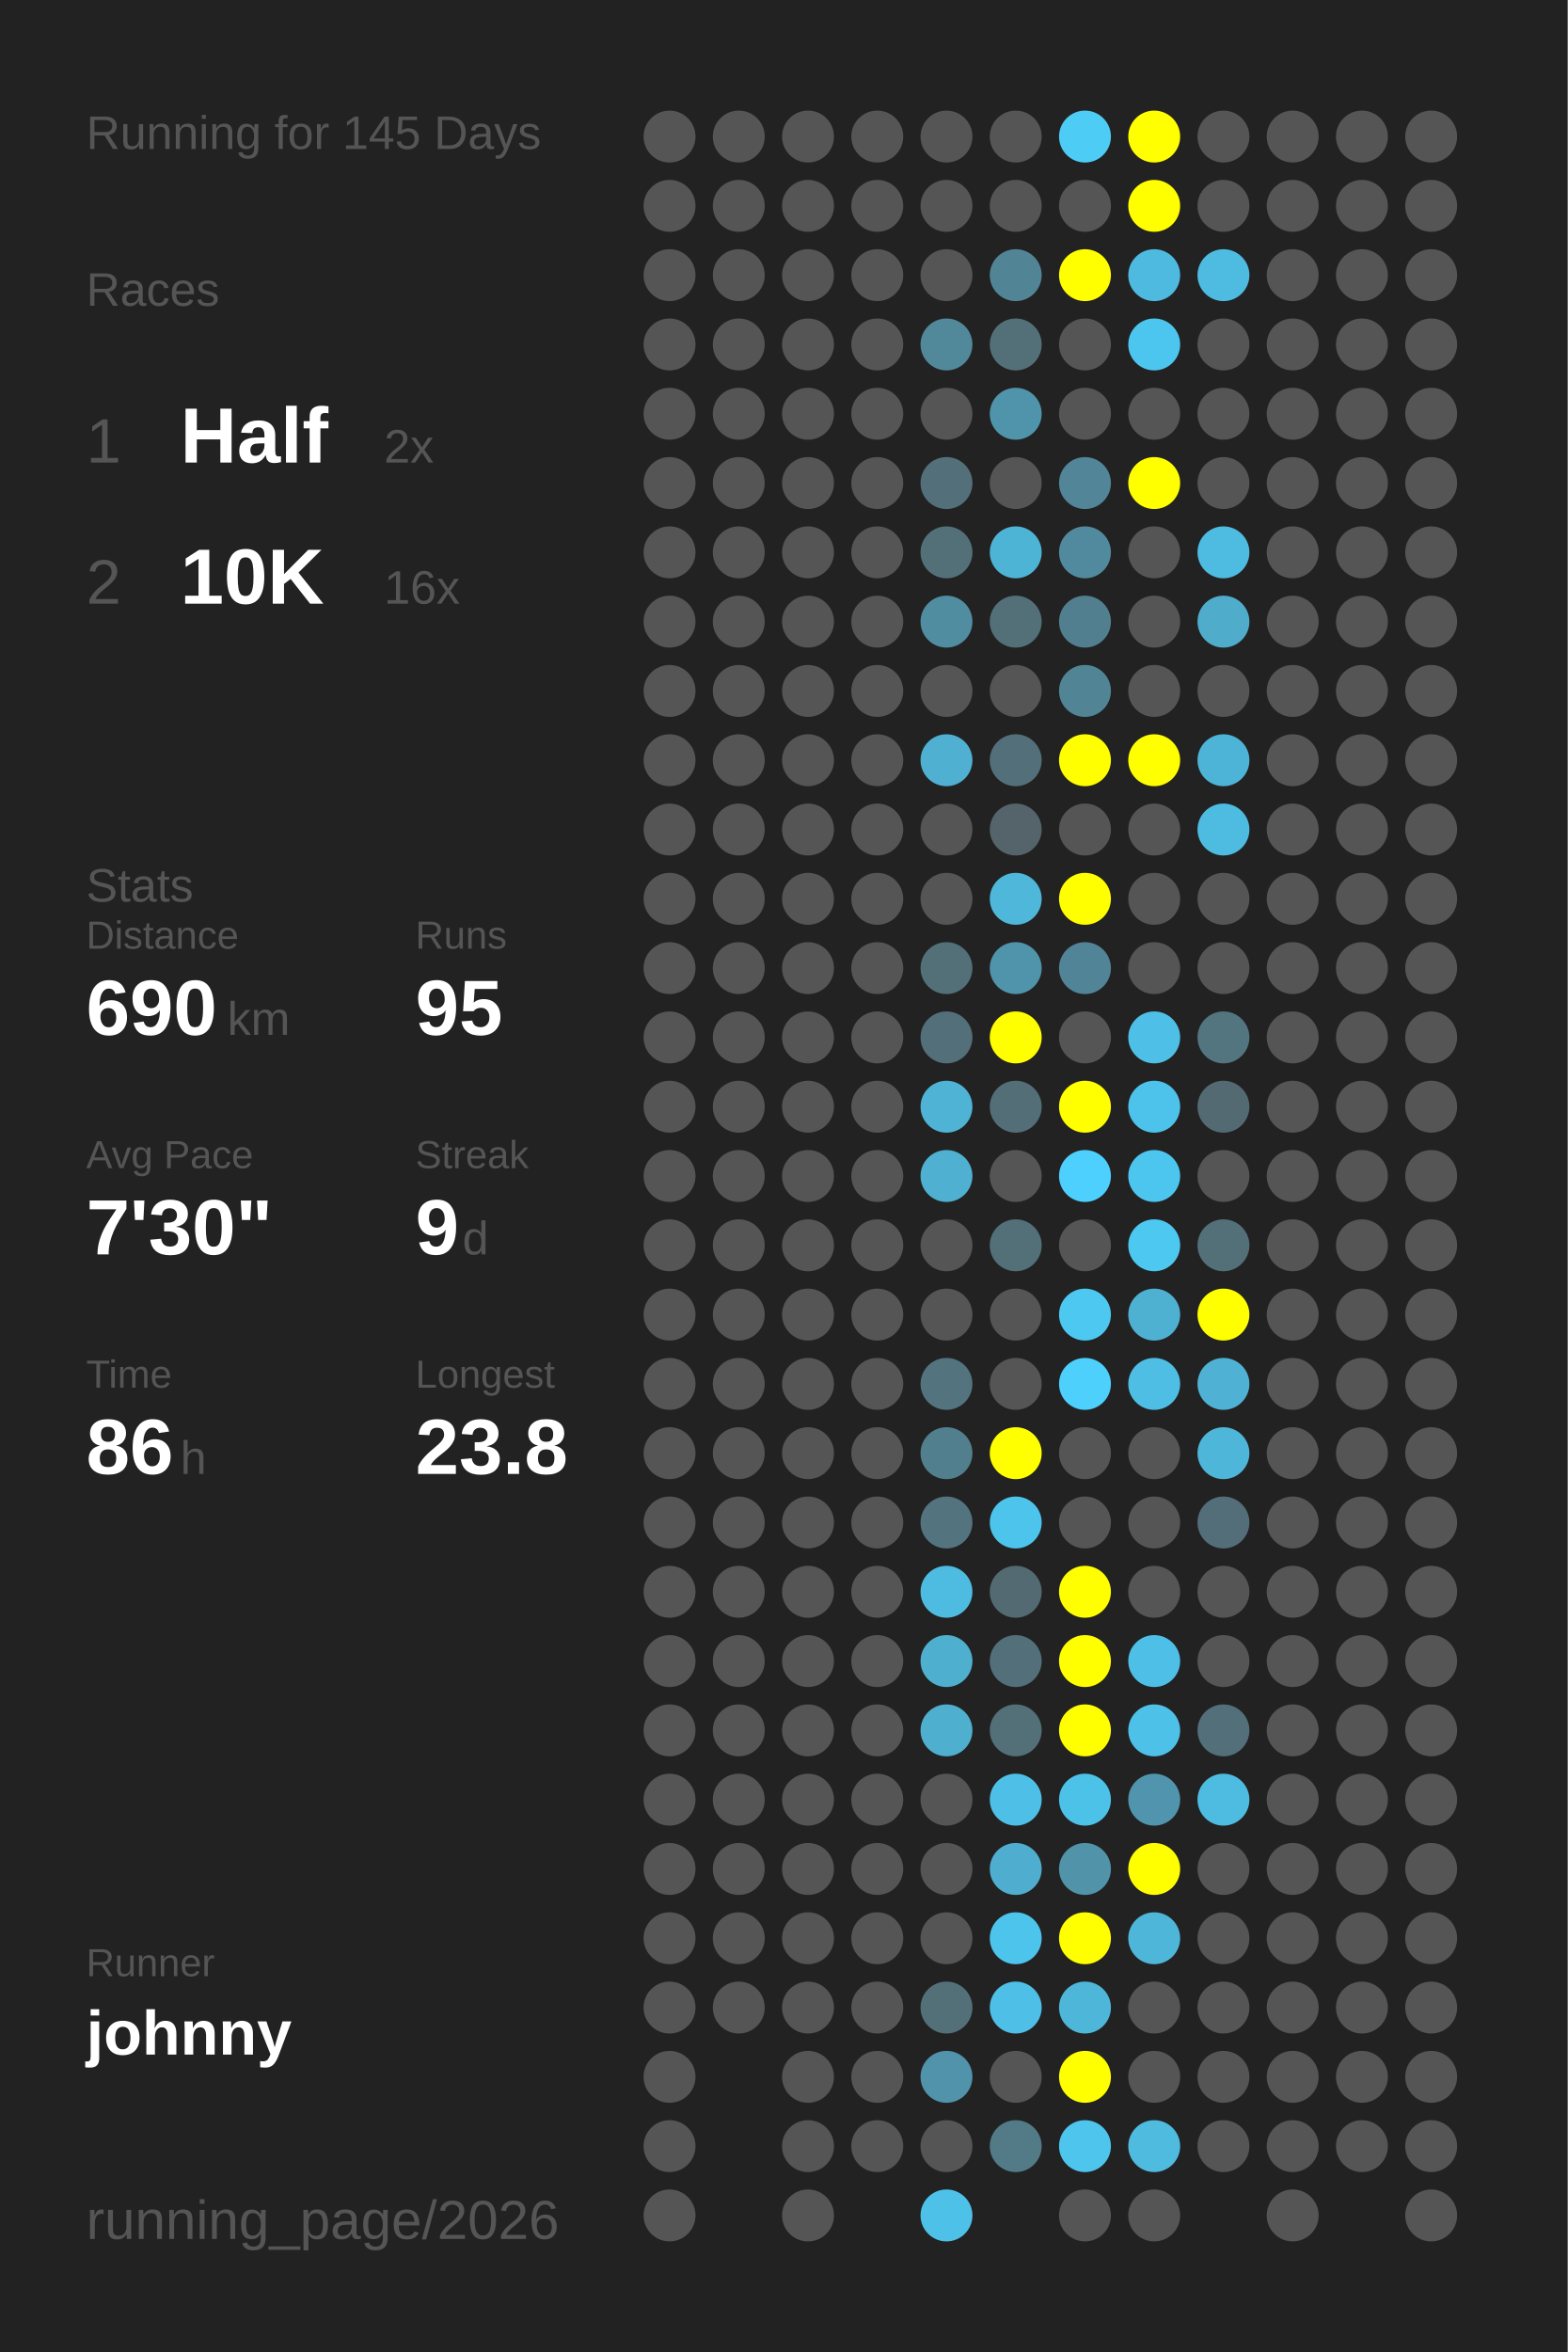
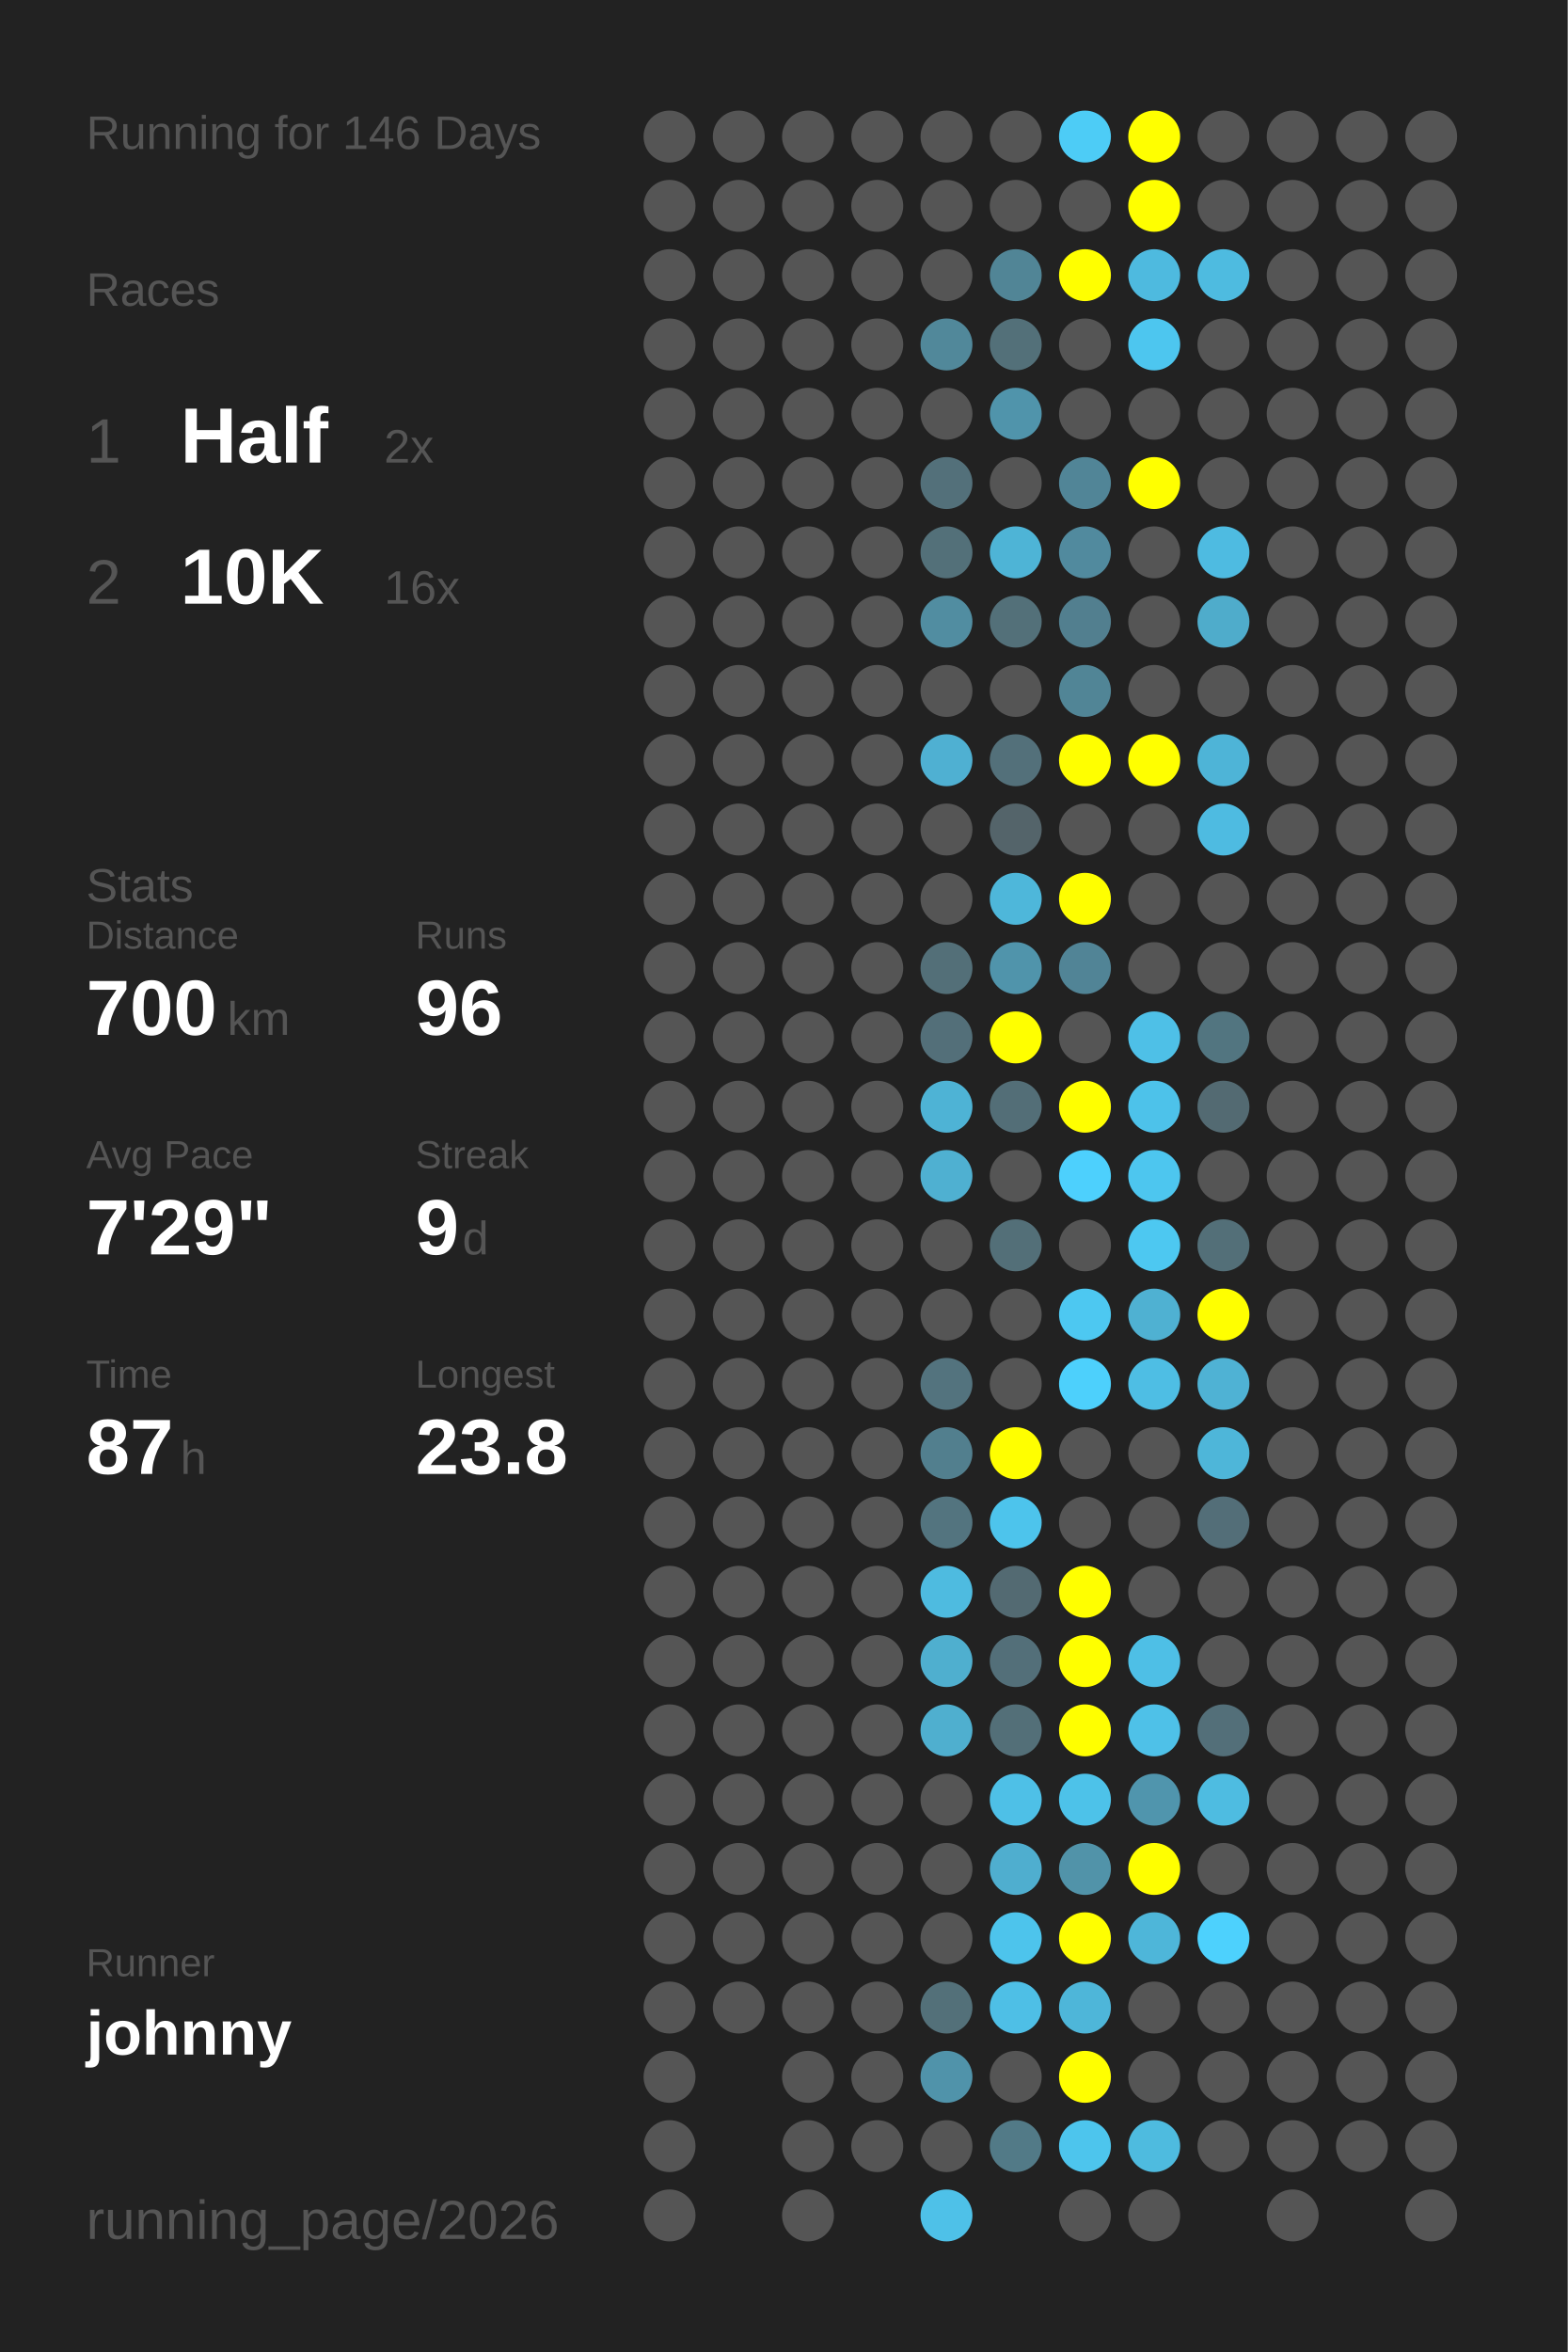
<svg xmlns="http://www.w3.org/2000/svg" baseProfile="full" height="300mm" version="1.1" viewBox="0,0,200,300" width="200mm">
  <defs />
  <rect fill="#222222" height="300" width="200" x="0" y="0" />
-   <text fill="#555555" style="font-size:6px; font-family:Arial;" x="11" y="19">Running for 145 Days</text>
+   <text fill="#555555" style="font-size:6px; font-family:Arial;" x="11" y="19">Running for 146 Days</text>
  <text fill="#555555" style="font-size:6px; font-family:Arial;" x="11" y="39">Races</text>
  <text fill="#555555" style="font-size:8px; font-family:Arial;" x="11" y="59">1</text>
  <text fill="#FFFFFF" style="font-size:10px; font-family:Arial; font-weight:bold;" x="23" y="59">Half</text>
  <text fill="#555555" style="font-size:6px; font-family:Arial;" x="49" y="59">2x</text>
  <text fill="#555555" style="font-size:8px; font-family:Arial;" x="11" y="77">2</text>
  <text fill="#FFFFFF" style="font-size:10px; font-family:Arial; font-weight:bold;" x="23" y="77">10K</text>
  <text fill="#555555" style="font-size:6px; font-family:Arial;" x="49" y="77">16x</text>
  <text fill="#555555" style="font-size:6px; font-family:Arial;" x="11" y="115">Stats</text>
  <text fill="#555555" style="font-size:5px; font-family:Arial;" x="11" y="121">Distance</text>
-   <text fill="#FFFFFF" style="font-size:10px; font-family:Arial; font-weight:bold;" x="11" y="132">690</text>
+   <text fill="#FFFFFF" style="font-size:10px; font-family:Arial; font-weight:bold;" x="11" y="132">700</text>
  <text fill="#555555" style="font-size:6px; font-family:Arial;" x="29" y="132">km</text>
  <text fill="#555555" style="font-size:5px; font-family:Arial;" x="53" y="121">Runs</text>
-   <text fill="#FFFFFF" style="font-size:10px; font-family:Arial; font-weight:bold;" x="53" y="132">95</text>
+   <text fill="#FFFFFF" style="font-size:10px; font-family:Arial; font-weight:bold;" x="53" y="132">96</text>
  <text fill="#555555" style="font-size:5px; font-family:Arial;" x="11" y="149">Avg Pace</text>
-   <text fill="#FFFFFF" style="font-size:10px; font-family:Arial; font-weight:bold;" x="11" y="160">7'30"</text>
+   <text fill="#FFFFFF" style="font-size:10px; font-family:Arial; font-weight:bold;" x="11" y="160">7'29"</text>
  <text fill="#555555" style="font-size:5px; font-family:Arial;" x="53" y="149">Streak</text>
  <text fill="#FFFFFF" style="font-size:10px; font-family:Arial; font-weight:bold;" x="53" y="160">9</text>
  <text fill="#555555" style="font-size:6px; font-family:Arial;" x="59" y="160">d</text>
  <text fill="#555555" style="font-size:5px; font-family:Arial;" x="11" y="177">Time</text>
-   <text fill="#FFFFFF" style="font-size:10px; font-family:Arial; font-weight:bold;" x="11" y="188">86</text>
+   <text fill="#FFFFFF" style="font-size:10px; font-family:Arial; font-weight:bold;" x="11" y="188">87</text>
  <text fill="#555555" style="font-size:6px; font-family:Arial;" x="23" y="188">h</text>
  <text fill="#555555" style="font-size:5px; font-family:Arial;" x="53" y="177">Longest</text>
  <text fill="#FFFFFF" style="font-size:10px; font-family:Arial; font-weight:bold;" x="53" y="188">23.8</text>
  <text fill="#555555" style="font-size:5px; font-family:Arial;" x="11" y="252.065">Runner</text>
  <text fill="#FFFFFF" style="font-size:8px; font-family:Arial; font-weight:bold;" x="11" y="262.065">johnny</text>
  <text fill="#555555" style="font-size:7px; font-family:Arial;" x="11" y="285.581">running_page/2026</text>
  <circle cx="85.417" cy="17.419" fill="#555555" r="3.312" />
  <circle cx="85.417" cy="26.258" fill="#555555" r="3.312" />
  <circle cx="85.417" cy="35.097" fill="#555555" r="3.312" />
  <circle cx="85.417" cy="43.935" fill="#555555" r="3.312" />
  <circle cx="85.417" cy="52.774" fill="#555555" r="3.312" />
  <circle cx="85.417" cy="61.613" fill="#555555" r="3.312" />
  <circle cx="85.417" cy="70.452" fill="#555555" r="3.312" />
  <circle cx="85.417" cy="79.29" fill="#555555" r="3.312" />
  <circle cx="85.417" cy="88.129" fill="#555555" r="3.312" />
  <circle cx="85.417" cy="96.968" fill="#555555" r="3.312" />
  <circle cx="85.417" cy="105.806" fill="#555555" r="3.312" />
  <circle cx="85.417" cy="114.645" fill="#555555" r="3.312" />
  <circle cx="85.417" cy="123.484" fill="#555555" r="3.312" />
  <circle cx="85.417" cy="132.323" fill="#555555" r="3.312" />
  <circle cx="85.417" cy="141.161" fill="#555555" r="3.312" />
  <circle cx="85.417" cy="150" fill="#555555" r="3.312" />
  <circle cx="85.417" cy="158.839" fill="#555555" r="3.312" />
  <circle cx="85.417" cy="167.677" fill="#555555" r="3.312" />
  <circle cx="85.417" cy="176.516" fill="#555555" r="3.312" />
  <circle cx="85.417" cy="185.355" fill="#555555" r="3.312" />
  <circle cx="85.417" cy="194.194" fill="#555555" r="3.312" />
  <circle cx="85.417" cy="203.032" fill="#555555" r="3.312" />
  <circle cx="85.417" cy="211.871" fill="#555555" r="3.312" />
  <circle cx="85.417" cy="220.71" fill="#555555" r="3.312" />
  <circle cx="85.417" cy="229.548" fill="#555555" r="3.312" />
  <circle cx="85.417" cy="238.387" fill="#555555" r="3.312" />
  <circle cx="85.417" cy="247.226" fill="#555555" r="3.312" />
  <circle cx="85.417" cy="256.065" fill="#555555" r="3.312" />
  <circle cx="85.417" cy="264.903" fill="#555555" r="3.312" />
  <circle cx="85.417" cy="273.742" fill="#555555" r="3.312" />
  <circle cx="85.417" cy="282.581" fill="#555555" r="3.312" />
  <circle cx="94.25" cy="17.419" fill="#555555" r="3.312" />
  <circle cx="94.25" cy="26.258" fill="#555555" r="3.312" />
  <circle cx="94.25" cy="35.097" fill="#555555" r="3.312" />
  <circle cx="94.25" cy="43.935" fill="#555555" r="3.312" />
  <circle cx="94.25" cy="52.774" fill="#555555" r="3.312" />
  <circle cx="94.25" cy="61.613" fill="#555555" r="3.312" />
  <circle cx="94.25" cy="70.452" fill="#555555" r="3.312" />
  <circle cx="94.25" cy="79.29" fill="#555555" r="3.312" />
  <circle cx="94.25" cy="88.129" fill="#555555" r="3.312" />
  <circle cx="94.25" cy="96.968" fill="#555555" r="3.312" />
  <circle cx="94.25" cy="105.806" fill="#555555" r="3.312" />
  <circle cx="94.25" cy="114.645" fill="#555555" r="3.312" />
  <circle cx="94.25" cy="123.484" fill="#555555" r="3.312" />
  <circle cx="94.25" cy="132.323" fill="#555555" r="3.312" />
  <circle cx="94.25" cy="141.161" fill="#555555" r="3.312" />
  <circle cx="94.25" cy="150" fill="#555555" r="3.312" />
  <circle cx="94.25" cy="158.839" fill="#555555" r="3.312" />
  <circle cx="94.25" cy="167.677" fill="#555555" r="3.312" />
  <circle cx="94.25" cy="176.516" fill="#555555" r="3.312" />
  <circle cx="94.25" cy="185.355" fill="#555555" r="3.312" />
  <circle cx="94.25" cy="194.194" fill="#555555" r="3.312" />
  <circle cx="94.25" cy="203.032" fill="#555555" r="3.312" />
  <circle cx="94.25" cy="211.871" fill="#555555" r="3.312" />
  <circle cx="94.25" cy="220.71" fill="#555555" r="3.312" />
  <circle cx="94.25" cy="229.548" fill="#555555" r="3.312" />
  <circle cx="94.25" cy="238.387" fill="#555555" r="3.312" />
  <circle cx="94.25" cy="247.226" fill="#555555" r="3.312" />
  <circle cx="94.25" cy="256.065" fill="#555555" r="3.312" />
  <circle cx="103.083" cy="17.419" fill="#555555" r="3.312" />
  <circle cx="103.083" cy="26.258" fill="#555555" r="3.312" />
  <circle cx="103.083" cy="35.097" fill="#555555" r="3.312" />
  <circle cx="103.083" cy="43.935" fill="#555555" r="3.312" />
  <circle cx="103.083" cy="52.774" fill="#555555" r="3.312" />
  <circle cx="103.083" cy="61.613" fill="#555555" r="3.312" />
  <circle cx="103.083" cy="70.452" fill="#555555" r="3.312" />
  <circle cx="103.083" cy="79.29" fill="#555555" r="3.312" />
  <circle cx="103.083" cy="88.129" fill="#555555" r="3.312" />
  <circle cx="103.083" cy="96.968" fill="#555555" r="3.312" />
  <circle cx="103.083" cy="105.806" fill="#555555" r="3.312" />
  <circle cx="103.083" cy="114.645" fill="#555555" r="3.312" />
  <circle cx="103.083" cy="123.484" fill="#555555" r="3.312" />
  <circle cx="103.083" cy="132.323" fill="#555555" r="3.312" />
  <circle cx="103.083" cy="141.161" fill="#555555" r="3.312" />
  <circle cx="103.083" cy="150" fill="#555555" r="3.312" />
  <circle cx="103.083" cy="158.839" fill="#555555" r="3.312" />
  <circle cx="103.083" cy="167.677" fill="#555555" r="3.312" />
  <circle cx="103.083" cy="176.516" fill="#555555" r="3.312" />
  <circle cx="103.083" cy="185.355" fill="#555555" r="3.312" />
  <circle cx="103.083" cy="194.194" fill="#555555" r="3.312" />
  <circle cx="103.083" cy="203.032" fill="#555555" r="3.312" />
  <circle cx="103.083" cy="211.871" fill="#555555" r="3.312" />
  <circle cx="103.083" cy="220.71" fill="#555555" r="3.312" />
  <circle cx="103.083" cy="229.548" fill="#555555" r="3.312" />
  <circle cx="103.083" cy="238.387" fill="#555555" r="3.312" />
  <circle cx="103.083" cy="247.226" fill="#555555" r="3.312" />
  <circle cx="103.083" cy="256.065" fill="#555555" r="3.312" />
  <circle cx="103.083" cy="264.903" fill="#555555" r="3.312" />
  <circle cx="103.083" cy="273.742" fill="#555555" r="3.312" />
  <circle cx="103.083" cy="282.581" fill="#555555" r="3.312" />
  <circle cx="111.917" cy="17.419" fill="#555555" r="3.312" />
  <circle cx="111.917" cy="26.258" fill="#555555" r="3.312" />
  <circle cx="111.917" cy="35.097" fill="#555555" r="3.312" />
  <circle cx="111.917" cy="43.935" fill="#555555" r="3.312" />
  <circle cx="111.917" cy="52.774" fill="#555555" r="3.312" />
  <circle cx="111.917" cy="61.613" fill="#555555" r="3.312" />
  <circle cx="111.917" cy="70.452" fill="#555555" r="3.312" />
  <circle cx="111.917" cy="79.29" fill="#555555" r="3.312" />
  <circle cx="111.917" cy="88.129" fill="#555555" r="3.312" />
  <circle cx="111.917" cy="96.968" fill="#555555" r="3.312" />
  <circle cx="111.917" cy="105.806" fill="#555555" r="3.312" />
  <circle cx="111.917" cy="114.645" fill="#555555" r="3.312" />
  <circle cx="111.917" cy="123.484" fill="#555555" r="3.312" />
  <circle cx="111.917" cy="132.323" fill="#555555" r="3.312" />
  <circle cx="111.917" cy="141.161" fill="#555555" r="3.312" />
  <circle cx="111.917" cy="150" fill="#555555" r="3.312" />
  <circle cx="111.917" cy="158.839" fill="#555555" r="3.312" />
  <circle cx="111.917" cy="167.677" fill="#555555" r="3.312" />
  <circle cx="111.917" cy="176.516" fill="#555555" r="3.312" />
  <circle cx="111.917" cy="185.355" fill="#555555" r="3.312" />
  <circle cx="111.917" cy="194.194" fill="#555555" r="3.312" />
  <circle cx="111.917" cy="203.032" fill="#555555" r="3.312" />
  <circle cx="111.917" cy="211.871" fill="#555555" r="3.312" />
  <circle cx="111.917" cy="220.71" fill="#555555" r="3.312" />
  <circle cx="111.917" cy="229.548" fill="#555555" r="3.312" />
  <circle cx="111.917" cy="238.387" fill="#555555" r="3.312" />
  <circle cx="111.917" cy="247.226" fill="#555555" r="3.312" />
  <circle cx="111.917" cy="256.065" fill="#555555" r="3.312" />
  <circle cx="111.917" cy="264.903" fill="#555555" r="3.312" />
  <circle cx="111.917" cy="273.742" fill="#555555" r="3.312" />
  <circle cx="120.75" cy="17.419" fill="#555555" r="3.312" />
  <circle cx="120.75" cy="26.258" fill="#555555" r="3.312" />
  <circle cx="120.75" cy="35.097" fill="#555555" r="3.312" />
  <circle cx="120.75" cy="43.935" fill="#51889a" r="3.312" />
  <circle cx="120.75" cy="52.774" fill="#555555" r="3.312" />
  <circle cx="120.75" cy="61.613" fill="#53707a" r="3.312" />
  <circle cx="120.75" cy="70.452" fill="#537079" r="3.312" />
  <circle cx="120.75" cy="79.29" fill="#518da1" r="3.312" />
  <circle cx="120.75" cy="88.129" fill="#555555" r="3.312" />
  <circle cx="120.75" cy="96.968" fill="#4fb0d2" r="3.312" />
  <circle cx="120.75" cy="105.806" fill="#555555" r="3.312" />
  <circle cx="120.75" cy="114.645" fill="#555555" r="3.312" />
  <circle cx="120.75" cy="123.484" fill="#536f78" r="3.312" />
  <circle cx="120.75" cy="132.323" fill="#536f79" r="3.312" />
  <circle cx="120.75" cy="141.161" fill="#4eb3d5" r="3.312" />
  <circle cx="120.75" cy="150" fill="#4fb0d1" r="3.312" />
  <circle cx="120.75" cy="158.839" fill="#555555" r="3.312" />
  <circle cx="120.75" cy="167.677" fill="#555555" r="3.312" />
  <circle cx="120.75" cy="176.516" fill="#53737e" r="3.312" />
  <circle cx="120.75" cy="185.355" fill="#527f8e" r="3.312" />
  <circle cx="120.75" cy="194.194" fill="#53747f" r="3.312" />
  <circle cx="120.75" cy="203.032" fill="#4ebbe0" r="3.312" />
  <circle cx="120.75" cy="211.871" fill="#4fafcf" r="3.312" />
  <circle cx="120.75" cy="220.71" fill="#4fafcf" r="3.312" />
  <circle cx="120.75" cy="229.548" fill="#555555" r="3.312" />
  <circle cx="120.75" cy="238.387" fill="#555555" r="3.312" />
  <circle cx="120.75" cy="247.226" fill="#555555" r="3.312" />
  <circle cx="120.75" cy="256.065" fill="#537079" r="3.312" />
  <circle cx="120.75" cy="264.903" fill="#5093aa" r="3.312" />
  <circle cx="120.75" cy="273.742" fill="#555555" r="3.312" />
  <circle cx="120.75" cy="282.581" fill="#4ec1e8" r="3.312" />
  <circle cx="129.583" cy="17.419" fill="#555555" r="3.312" />
  <circle cx="129.583" cy="26.258" fill="#555555" r="3.312" />
  <circle cx="129.583" cy="35.097" fill="#518596" r="3.312" />
  <circle cx="129.583" cy="43.935" fill="#537079" r="3.312" />
  <circle cx="129.583" cy="52.774" fill="#5094ab" r="3.312" />
  <circle cx="129.583" cy="61.613" fill="#555555" r="3.312" />
  <circle cx="129.583" cy="70.452" fill="#4eb4d6" r="3.312" />
  <circle cx="129.583" cy="79.29" fill="#537079" r="3.312" />
  <circle cx="129.583" cy="88.129" fill="#555555" r="3.312" />
  <circle cx="129.583" cy="96.968" fill="#53707a" r="3.312" />
  <circle cx="129.583" cy="105.806" fill="#54646a" r="3.312" />
  <circle cx="129.583" cy="114.645" fill="#4eb7da" r="3.312" />
  <circle cx="129.583" cy="123.484" fill="#5094ab" r="3.312" />
  <circle cx="129.583" cy="132.323" fill="#FFFF00" r="3.312" />
  <circle cx="129.583" cy="141.161" fill="#536e77" r="3.312" />
  <circle cx="129.583" cy="150" fill="#555555" r="3.312" />
  <circle cx="129.583" cy="158.839" fill="#536f78" r="3.312" />
  <circle cx="129.583" cy="167.677" fill="#555555" r="3.312" />
  <circle cx="129.583" cy="176.516" fill="#555555" r="3.312" />
  <circle cx="129.583" cy="185.355" fill="#FFFF00" r="3.312" />
  <circle cx="129.583" cy="194.194" fill="#4dc4ec" r="3.312" />
  <circle cx="129.583" cy="203.032" fill="#536a72" r="3.312" />
  <circle cx="129.583" cy="211.871" fill="#536f79" r="3.312" />
  <circle cx="129.583" cy="220.71" fill="#536f78" r="3.312" />
  <circle cx="129.583" cy="229.548" fill="#4ec0e7" r="3.312" />
  <circle cx="129.583" cy="238.387" fill="#4faecf" r="3.312" />
  <circle cx="129.583" cy="247.226" fill="#4dc4ec" r="3.312" />
  <circle cx="129.583" cy="256.065" fill="#4ebfe6" r="3.312" />
  <circle cx="129.583" cy="264.903" fill="#555555" r="3.312" />
  <circle cx="129.583" cy="273.742" fill="#527a87" r="3.312" />
  <circle cx="138.417" cy="17.419" fill="#4dccf6" r="3.312" />
  <circle cx="138.417" cy="26.258" fill="#555555" r="3.312" />
  <circle cx="138.417" cy="35.097" fill="#FFFF00" r="3.312" />
  <circle cx="138.417" cy="43.935" fill="#555555" r="3.312" />
  <circle cx="138.417" cy="52.774" fill="#555555" r="3.312" />
  <circle cx="138.417" cy="61.613" fill="#518597" r="3.312" />
  <circle cx="138.417" cy="70.452" fill="#518a9e" r="3.312" />
  <circle cx="138.417" cy="79.29" fill="#527f8f" r="3.312" />
  <circle cx="138.417" cy="88.129" fill="#518596" r="3.312" />
  <circle cx="138.417" cy="96.968" fill="#FFFF00" r="3.312" />
  <circle cx="138.417" cy="105.806" fill="#555555" r="3.312" />
  <circle cx="138.417" cy="114.645" fill="#FFFF00" r="3.312" />
  <circle cx="138.417" cy="123.484" fill="#518496" r="3.312" />
  <circle cx="138.417" cy="132.323" fill="#555555" r="3.312" />
  <circle cx="138.417" cy="141.161" fill="#FFFF00" r="3.312" />
  <circle cx="138.417" cy="150" fill="#4dd0fd" r="3.312" />
  <circle cx="138.417" cy="158.839" fill="#555555" r="3.312" />
  <circle cx="138.417" cy="167.677" fill="#4dc8f1" r="3.312" />
  <circle cx="138.417" cy="176.516" fill="#4dd0fc" r="3.312" />
  <circle cx="138.417" cy="185.355" fill="#555555" r="3.312" />
  <circle cx="138.417" cy="194.194" fill="#555555" r="3.312" />
  <circle cx="138.417" cy="203.032" fill="#FFFF00" r="3.312" />
  <circle cx="138.417" cy="211.871" fill="#FFFF00" r="3.312" />
  <circle cx="138.417" cy="220.71" fill="#FFFF00" r="3.312" />
  <circle cx="138.417" cy="229.548" fill="#4dc2e9" r="3.312" />
  <circle cx="138.417" cy="238.387" fill="#5193a9" r="3.312" />
  <circle cx="138.417" cy="247.226" fill="#FFFF00" r="3.312" />
  <circle cx="138.417" cy="256.065" fill="#4eb6d9" r="3.312" />
  <circle cx="138.417" cy="264.903" fill="#FFFF00" r="3.312" />
  <circle cx="138.417" cy="273.742" fill="#4dc5ed" r="3.312" />
  <circle cx="138.417" cy="282.581" fill="#555555" r="3.312" />
  <circle cx="147.25" cy="17.419" fill="#FFFF00" r="3.312" />
  <circle cx="147.25" cy="26.258" fill="#FFFF00" r="3.312" />
  <circle cx="147.25" cy="35.097" fill="#4ebadf" r="3.312" />
  <circle cx="147.25" cy="43.935" fill="#4dc6ef" r="3.312" />
  <circle cx="147.25" cy="52.774" fill="#555555" r="3.312" />
  <circle cx="147.25" cy="61.613" fill="#FFFF00" r="3.312" />
  <circle cx="147.25" cy="70.452" fill="#555555" r="3.312" />
  <circle cx="147.25" cy="79.29" fill="#555555" r="3.312" />
  <circle cx="147.25" cy="88.129" fill="#555555" r="3.312" />
  <circle cx="147.25" cy="96.968" fill="#FFFF00" r="3.312" />
  <circle cx="147.25" cy="105.806" fill="#555555" r="3.312" />
  <circle cx="147.25" cy="114.645" fill="#555555" r="3.312" />
  <circle cx="147.25" cy="123.484" fill="#555555" r="3.312" />
  <circle cx="147.25" cy="132.323" fill="#4ec0e7" r="3.312" />
  <circle cx="147.25" cy="141.161" fill="#4dc2ea" r="3.312" />
  <circle cx="147.25" cy="150" fill="#4dc6ef" r="3.312" />
  <circle cx="147.25" cy="158.839" fill="#4dc8f1" r="3.312" />
  <circle cx="147.25" cy="167.677" fill="#4fb1d2" r="3.312" />
  <circle cx="147.25" cy="176.516" fill="#4ebee4" r="3.312" />
  <circle cx="147.25" cy="185.355" fill="#555555" r="3.312" />
  <circle cx="147.25" cy="194.194" fill="#555555" r="3.312" />
  <circle cx="147.25" cy="203.032" fill="#555555" r="3.312" />
  <circle cx="147.25" cy="211.871" fill="#4ebfe6" r="3.312" />
  <circle cx="147.25" cy="220.71" fill="#4ec1e8" r="3.312" />
  <circle cx="147.25" cy="229.548" fill="#5095ad" r="3.312" />
  <circle cx="147.25" cy="238.387" fill="#FFFF00" r="3.312" />
  <circle cx="147.25" cy="247.226" fill="#4eb6d9" r="3.312" />
  <circle cx="147.25" cy="256.065" fill="#555555" r="3.312" />
  <circle cx="147.25" cy="264.903" fill="#555555" r="3.312" />
  <circle cx="147.25" cy="273.742" fill="#4ebbdf" r="3.312" />
  <circle cx="147.25" cy="282.581" fill="#555555" r="3.312" />
  <circle cx="156.083" cy="17.419" fill="#555555" r="3.312" />
  <circle cx="156.083" cy="26.258" fill="#555555" r="3.312" />
  <circle cx="156.083" cy="35.097" fill="#4ebbe0" r="3.312" />
  <circle cx="156.083" cy="43.935" fill="#555555" r="3.312" />
  <circle cx="156.083" cy="52.774" fill="#555555" r="3.312" />
  <circle cx="156.083" cy="61.613" fill="#555555" r="3.312" />
  <circle cx="156.083" cy="70.452" fill="#4ebbe1" r="3.312" />
  <circle cx="156.083" cy="79.29" fill="#4faccb" r="3.312" />
  <circle cx="156.083" cy="88.129" fill="#555555" r="3.312" />
  <circle cx="156.083" cy="96.968" fill="#4eb4d7" r="3.312" />
  <circle cx="156.083" cy="105.806" fill="#4ebbe1" r="3.312" />
  <circle cx="156.083" cy="114.645" fill="#555555" r="3.312" />
  <circle cx="156.083" cy="123.484" fill="#555555" r="3.312" />
  <circle cx="156.083" cy="132.323" fill="#527580" r="3.312" />
  <circle cx="156.083" cy="141.161" fill="#536a72" r="3.312" />
  <circle cx="156.083" cy="150" fill="#555555" r="3.312" />
  <circle cx="156.083" cy="158.839" fill="#536f78" r="3.312" />
  <circle cx="156.083" cy="167.677" fill="#FFFF00" r="3.312" />
  <circle cx="156.083" cy="176.516" fill="#4fb2d4" r="3.312" />
  <circle cx="156.083" cy="185.355" fill="#4eb6d9" r="3.312" />
  <circle cx="156.083" cy="194.194" fill="#536e78" r="3.312" />
  <circle cx="156.083" cy="203.032" fill="#555555" r="3.312" />
  <circle cx="156.083" cy="211.871" fill="#555555" r="3.312" />
  <circle cx="156.083" cy="220.71" fill="#536f79" r="3.312" />
  <circle cx="156.083" cy="229.548" fill="#4ebce1" r="3.312" />
  <circle cx="156.083" cy="238.387" fill="#555555" r="3.312" />
-   <circle cx="156.083" cy="247.226" fill="#555555" r="3.312" />
+   <circle cx="156.083" cy="247.226" fill="#4dd1fd" r="3.312" />
  <circle cx="156.083" cy="256.065" fill="#555555" r="3.312" />
  <circle cx="156.083" cy="264.903" fill="#555555" r="3.312" />
  <circle cx="156.083" cy="273.742" fill="#555555" r="3.312" />
  <circle cx="164.917" cy="17.419" fill="#555555" r="3.312" />
  <circle cx="164.917" cy="26.258" fill="#555555" r="3.312" />
  <circle cx="164.917" cy="35.097" fill="#555555" r="3.312" />
  <circle cx="164.917" cy="43.935" fill="#555555" r="3.312" />
  <circle cx="164.917" cy="52.774" fill="#555555" r="3.312" />
  <circle cx="164.917" cy="61.613" fill="#555555" r="3.312" />
  <circle cx="164.917" cy="70.452" fill="#555555" r="3.312" />
  <circle cx="164.917" cy="79.29" fill="#555555" r="3.312" />
  <circle cx="164.917" cy="88.129" fill="#555555" r="3.312" />
  <circle cx="164.917" cy="96.968" fill="#555555" r="3.312" />
  <circle cx="164.917" cy="105.806" fill="#555555" r="3.312" />
  <circle cx="164.917" cy="114.645" fill="#555555" r="3.312" />
  <circle cx="164.917" cy="123.484" fill="#555555" r="3.312" />
  <circle cx="164.917" cy="132.323" fill="#555555" r="3.312" />
  <circle cx="164.917" cy="141.161" fill="#555555" r="3.312" />
  <circle cx="164.917" cy="150" fill="#555555" r="3.312" />
  <circle cx="164.917" cy="158.839" fill="#555555" r="3.312" />
  <circle cx="164.917" cy="167.677" fill="#555555" r="3.312" />
  <circle cx="164.917" cy="176.516" fill="#555555" r="3.312" />
  <circle cx="164.917" cy="185.355" fill="#555555" r="3.312" />
  <circle cx="164.917" cy="194.194" fill="#555555" r="3.312" />
  <circle cx="164.917" cy="203.032" fill="#555555" r="3.312" />
  <circle cx="164.917" cy="211.871" fill="#555555" r="3.312" />
  <circle cx="164.917" cy="220.71" fill="#555555" r="3.312" />
  <circle cx="164.917" cy="229.548" fill="#555555" r="3.312" />
  <circle cx="164.917" cy="238.387" fill="#555555" r="3.312" />
  <circle cx="164.917" cy="247.226" fill="#555555" r="3.312" />
  <circle cx="164.917" cy="256.065" fill="#555555" r="3.312" />
  <circle cx="164.917" cy="264.903" fill="#555555" r="3.312" />
  <circle cx="164.917" cy="273.742" fill="#555555" r="3.312" />
  <circle cx="164.917" cy="282.581" fill="#555555" r="3.312" />
  <circle cx="173.75" cy="17.419" fill="#555555" r="3.312" />
  <circle cx="173.75" cy="26.258" fill="#555555" r="3.312" />
  <circle cx="173.75" cy="35.097" fill="#555555" r="3.312" />
  <circle cx="173.75" cy="43.935" fill="#555555" r="3.312" />
  <circle cx="173.75" cy="52.774" fill="#555555" r="3.312" />
  <circle cx="173.75" cy="61.613" fill="#555555" r="3.312" />
  <circle cx="173.75" cy="70.452" fill="#555555" r="3.312" />
  <circle cx="173.75" cy="79.29" fill="#555555" r="3.312" />
  <circle cx="173.75" cy="88.129" fill="#555555" r="3.312" />
  <circle cx="173.75" cy="96.968" fill="#555555" r="3.312" />
  <circle cx="173.75" cy="105.806" fill="#555555" r="3.312" />
  <circle cx="173.75" cy="114.645" fill="#555555" r="3.312" />
  <circle cx="173.75" cy="123.484" fill="#555555" r="3.312" />
  <circle cx="173.75" cy="132.323" fill="#555555" r="3.312" />
  <circle cx="173.75" cy="141.161" fill="#555555" r="3.312" />
  <circle cx="173.75" cy="150" fill="#555555" r="3.312" />
  <circle cx="173.75" cy="158.839" fill="#555555" r="3.312" />
  <circle cx="173.75" cy="167.677" fill="#555555" r="3.312" />
  <circle cx="173.75" cy="176.516" fill="#555555" r="3.312" />
  <circle cx="173.75" cy="185.355" fill="#555555" r="3.312" />
  <circle cx="173.75" cy="194.194" fill="#555555" r="3.312" />
  <circle cx="173.75" cy="203.032" fill="#555555" r="3.312" />
  <circle cx="173.75" cy="211.871" fill="#555555" r="3.312" />
  <circle cx="173.75" cy="220.71" fill="#555555" r="3.312" />
  <circle cx="173.75" cy="229.548" fill="#555555" r="3.312" />
  <circle cx="173.75" cy="238.387" fill="#555555" r="3.312" />
  <circle cx="173.75" cy="247.226" fill="#555555" r="3.312" />
  <circle cx="173.75" cy="256.065" fill="#555555" r="3.312" />
  <circle cx="173.75" cy="264.903" fill="#555555" r="3.312" />
  <circle cx="173.75" cy="273.742" fill="#555555" r="3.312" />
  <circle cx="182.583" cy="17.419" fill="#555555" r="3.312" />
  <circle cx="182.583" cy="26.258" fill="#555555" r="3.312" />
  <circle cx="182.583" cy="35.097" fill="#555555" r="3.312" />
  <circle cx="182.583" cy="43.935" fill="#555555" r="3.312" />
  <circle cx="182.583" cy="52.774" fill="#555555" r="3.312" />
  <circle cx="182.583" cy="61.613" fill="#555555" r="3.312" />
  <circle cx="182.583" cy="70.452" fill="#555555" r="3.312" />
  <circle cx="182.583" cy="79.29" fill="#555555" r="3.312" />
  <circle cx="182.583" cy="88.129" fill="#555555" r="3.312" />
  <circle cx="182.583" cy="96.968" fill="#555555" r="3.312" />
  <circle cx="182.583" cy="105.806" fill="#555555" r="3.312" />
  <circle cx="182.583" cy="114.645" fill="#555555" r="3.312" />
  <circle cx="182.583" cy="123.484" fill="#555555" r="3.312" />
  <circle cx="182.583" cy="132.323" fill="#555555" r="3.312" />
  <circle cx="182.583" cy="141.161" fill="#555555" r="3.312" />
  <circle cx="182.583" cy="150" fill="#555555" r="3.312" />
  <circle cx="182.583" cy="158.839" fill="#555555" r="3.312" />
  <circle cx="182.583" cy="167.677" fill="#555555" r="3.312" />
  <circle cx="182.583" cy="176.516" fill="#555555" r="3.312" />
  <circle cx="182.583" cy="185.355" fill="#555555" r="3.312" />
  <circle cx="182.583" cy="194.194" fill="#555555" r="3.312" />
  <circle cx="182.583" cy="203.032" fill="#555555" r="3.312" />
  <circle cx="182.583" cy="211.871" fill="#555555" r="3.312" />
  <circle cx="182.583" cy="220.71" fill="#555555" r="3.312" />
  <circle cx="182.583" cy="229.548" fill="#555555" r="3.312" />
  <circle cx="182.583" cy="238.387" fill="#555555" r="3.312" />
  <circle cx="182.583" cy="247.226" fill="#555555" r="3.312" />
  <circle cx="182.583" cy="256.065" fill="#555555" r="3.312" />
  <circle cx="182.583" cy="264.903" fill="#555555" r="3.312" />
  <circle cx="182.583" cy="273.742" fill="#555555" r="3.312" />
  <circle cx="182.583" cy="282.581" fill="#555555" r="3.312" />
</svg>
